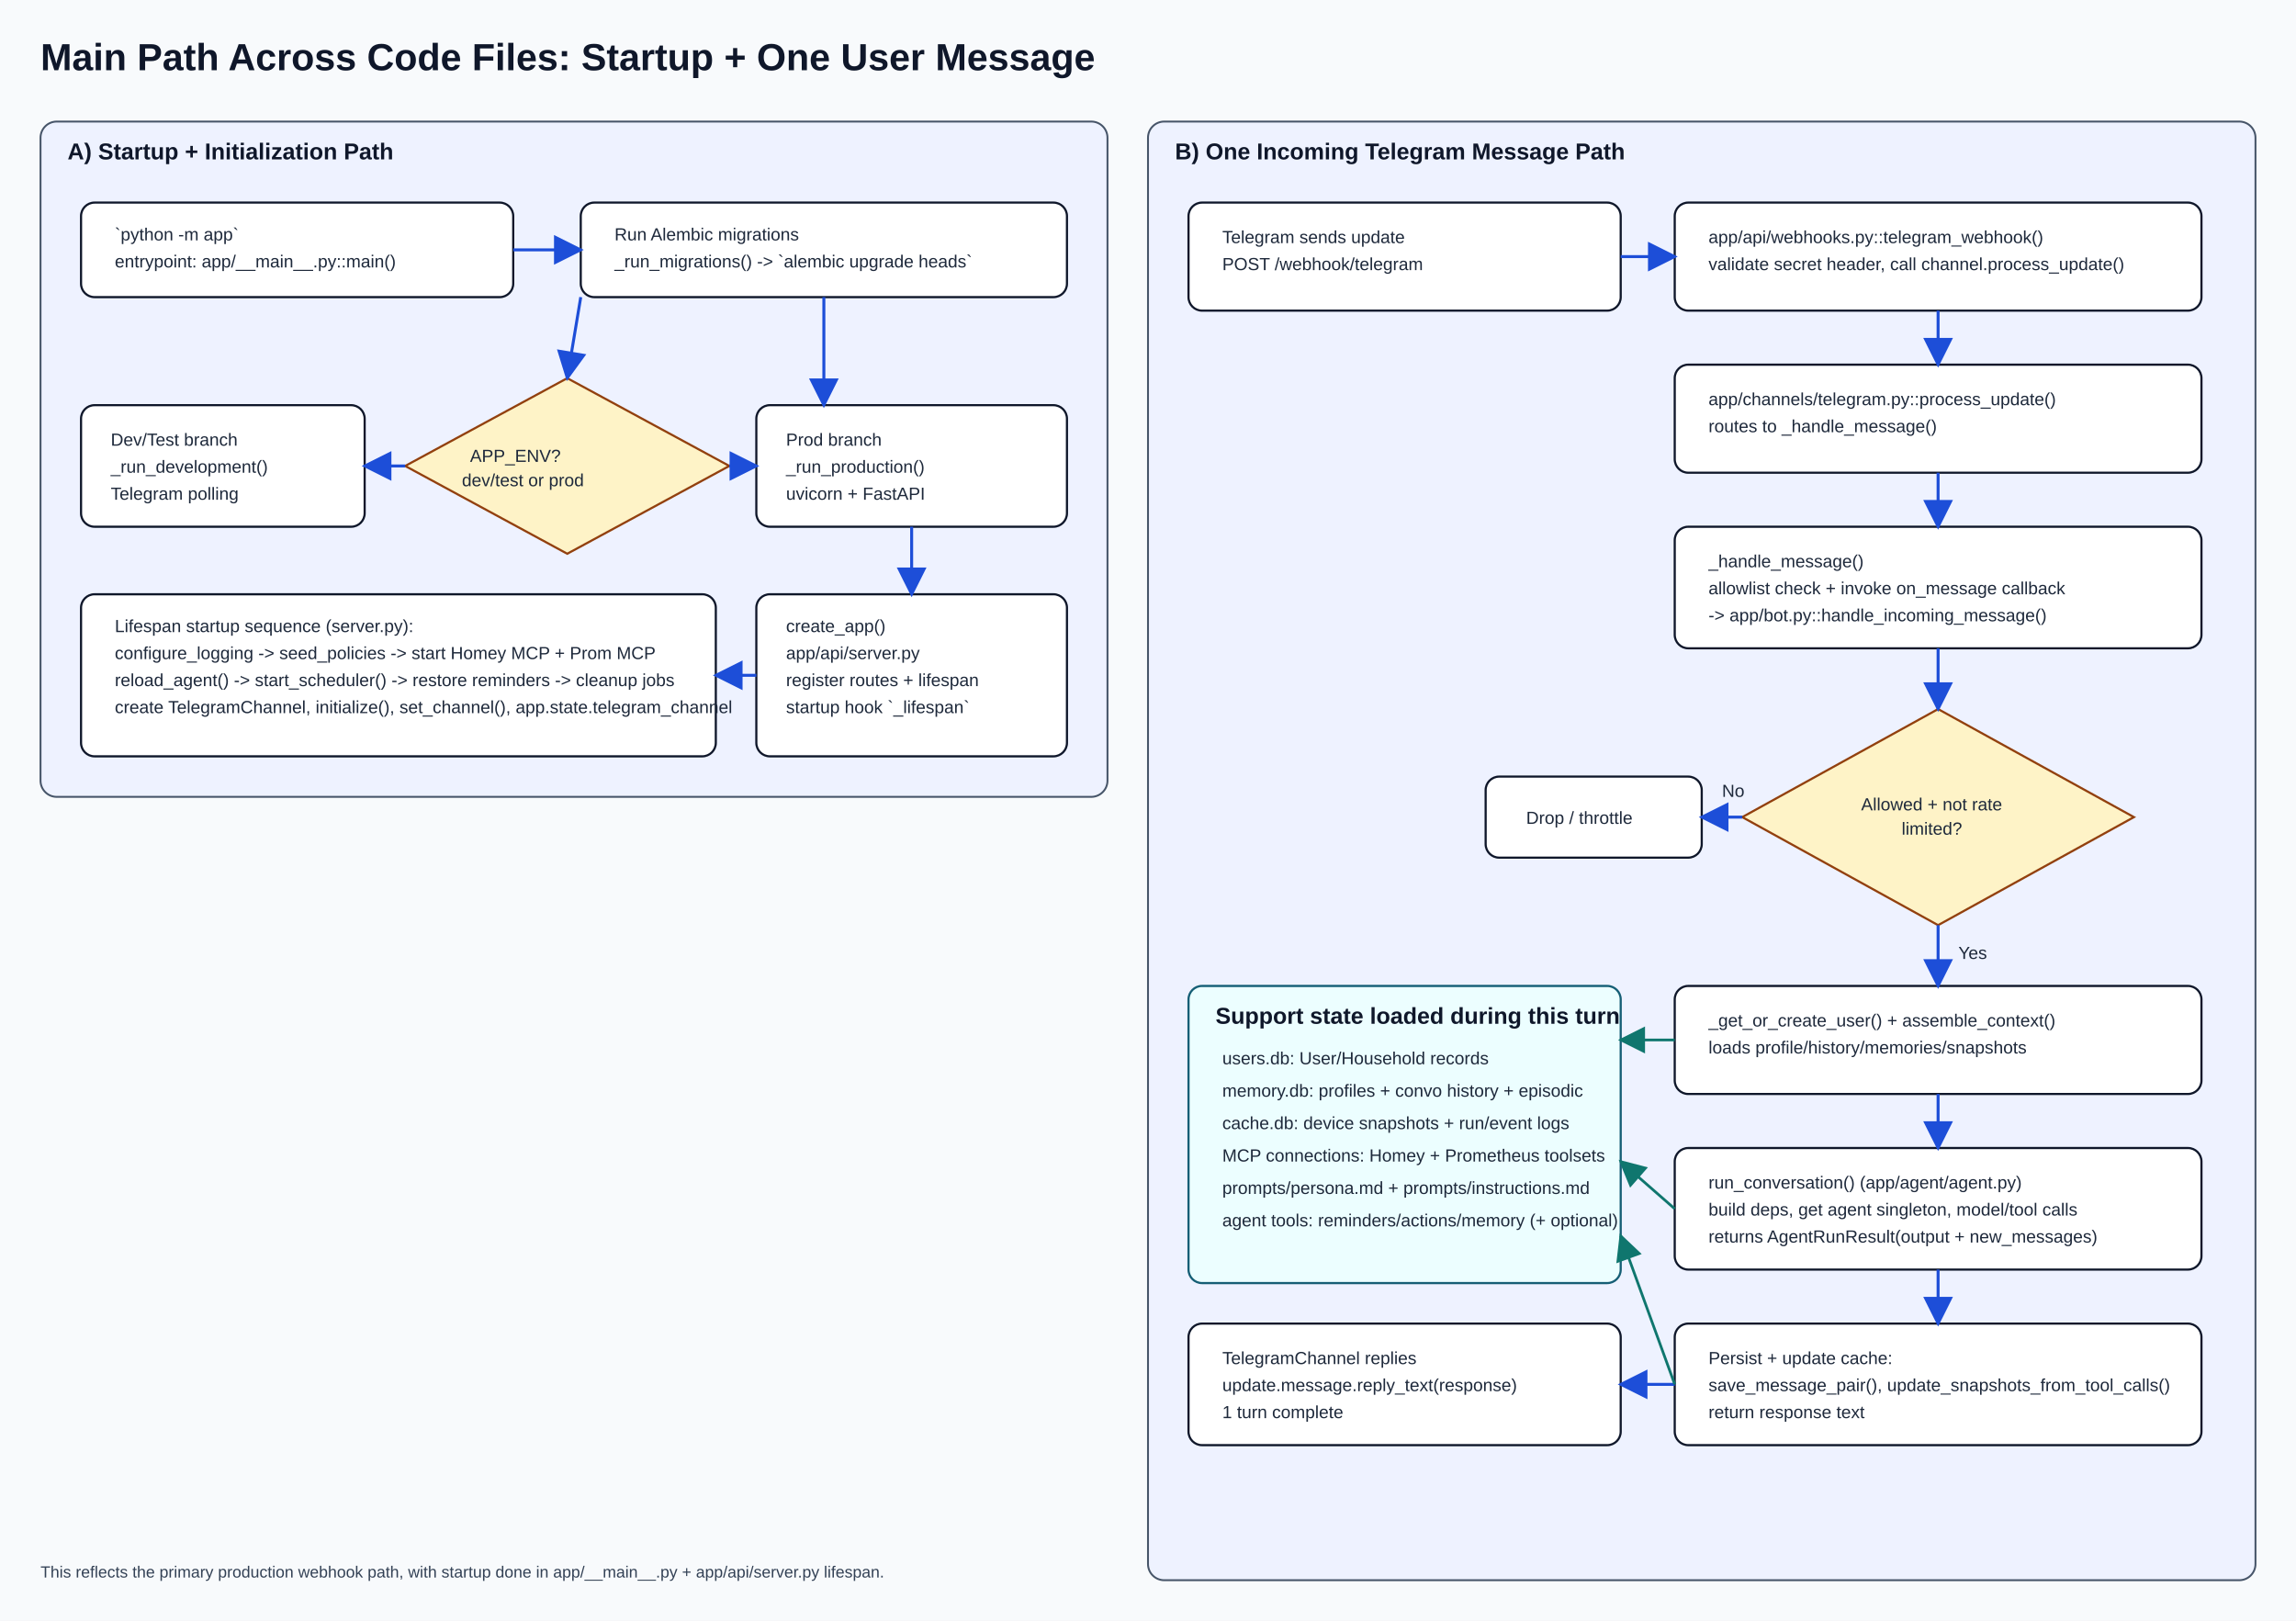
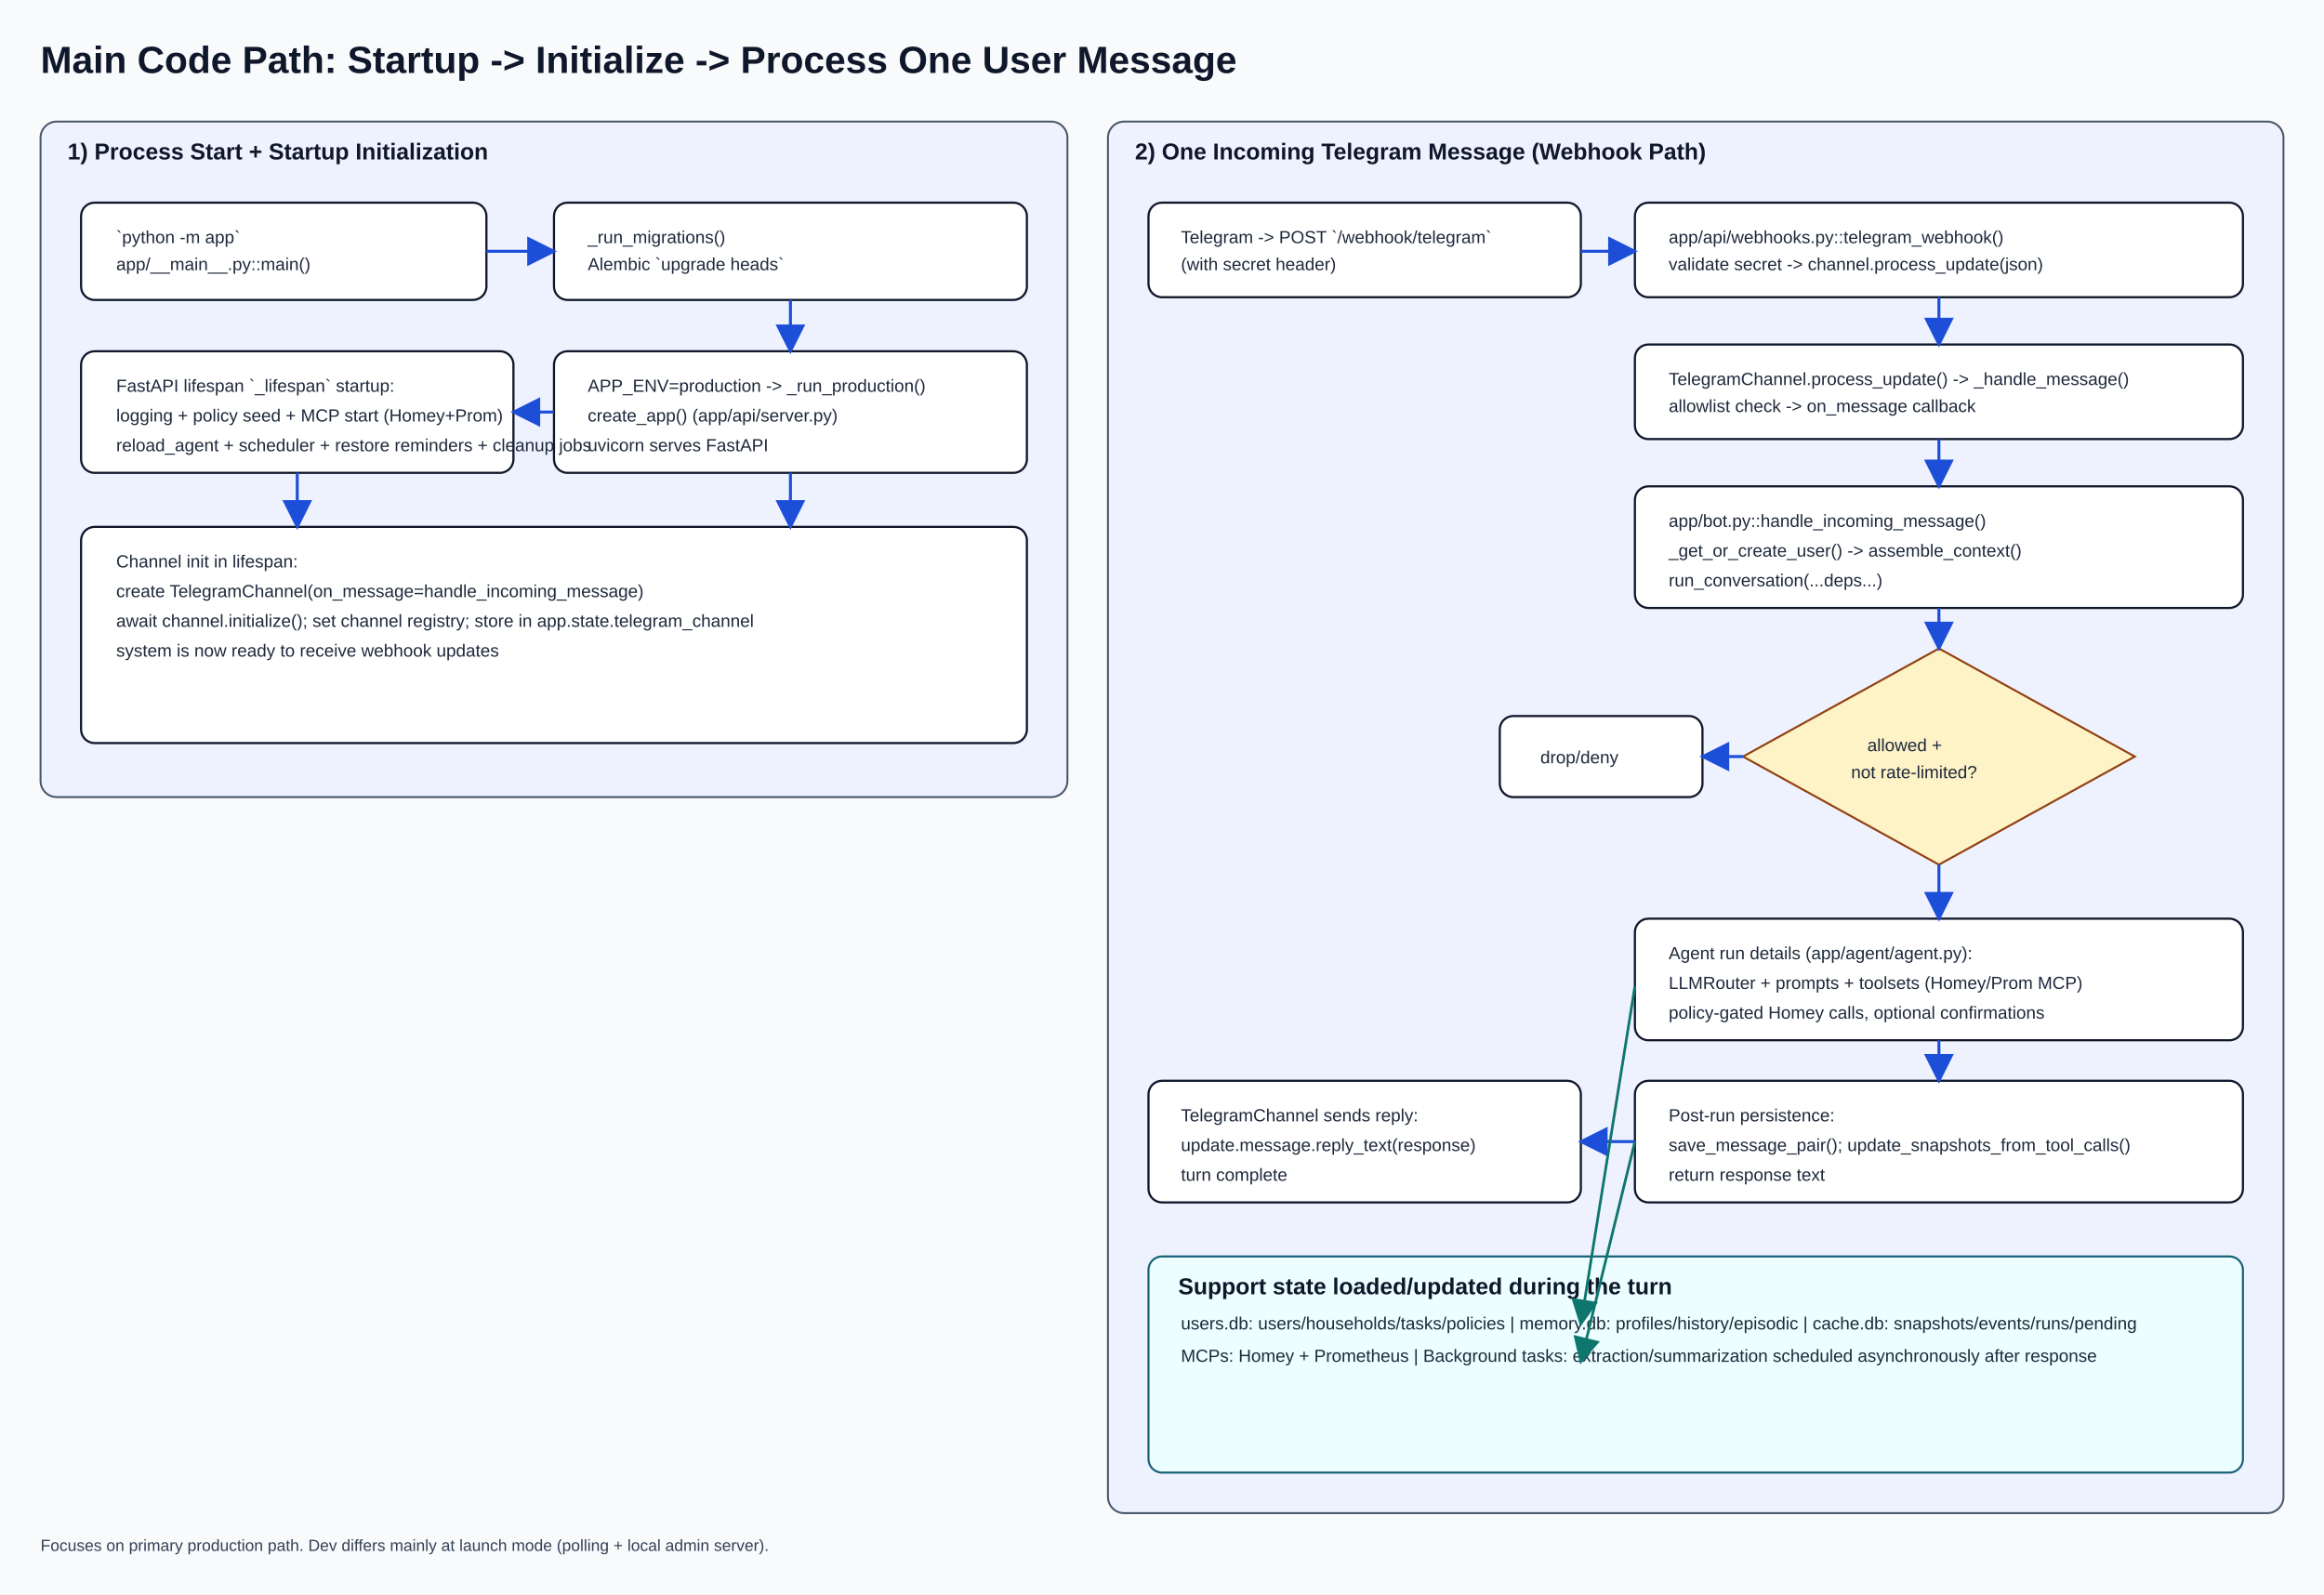
- <svg xmlns="http://www.w3.org/2000/svg" width="1700" height="1200" viewBox="0 0 1700 1200" role="img" aria-labelledby="title desc">
+ <svg xmlns="http://www.w3.org/2000/svg" width="1720" height="1180" viewBox="0 0 1720 1180" role="img" aria-labelledby="title desc">
  <defs>
    <style>
-       .bg { fill: #f8fafc; }
-       .lane { fill: #eef2ff; stroke: #475569; stroke-width: 1.4; rx: 12; }
-       .box { fill: #ffffff; stroke: #0f172a; stroke-width: 1.6; rx: 10; }
-       .db { fill: #ecfeff; stroke: #155e75; stroke-width: 1.6; rx: 10; }
-       .decision { fill: #fef3c7; stroke: #92400e; stroke-width: 1.6; }
-       .title { font: 700 28px 'Segoe UI', Arial, sans-serif; fill: #0f172a; }
-       .h2 { font: 700 17px 'Segoe UI', Arial, sans-serif; fill: #0f172a; }
-       .txt { font: 13px 'Segoe UI', Arial, sans-serif; fill: #1e293b; }
-       .small { font: 12px 'Segoe UI', Arial, sans-serif; fill: #334155; }
-       .arrow { stroke: #1d4ed8; stroke-width: 2.2; fill: none; marker-end: url(#m); }
-       .arrowAlt { stroke: #0f766e; stroke-width: 2; fill: none; marker-end: url(#m2); }
+       .bg{fill:#f8fafc}.sec{fill:#eef2ff;stroke:#475569;stroke-width:1.4;rx:12}.box{fill:#fff;stroke:#0f172a;stroke-width:1.6;rx:10}.db{fill:#ecfeff;stroke:#155e75;stroke-width:1.5;rx:10}.dec{fill:#fef3c7;stroke:#92400e;stroke-width:1.5}
+       .title{font:700 28px 'Segoe UI',Arial,sans-serif;fill:#0f172a}.h{font:700 17px 'Segoe UI',Arial,sans-serif;fill:#0f172a}.t{font:13px 'Segoe UI',Arial,sans-serif;fill:#1e293b}.s{font:12px 'Segoe UI',Arial,sans-serif;fill:#334155}
+       .a{stroke:#1d4ed8;stroke-width:2.2;fill:none;marker-end:url(#m)}.a2{stroke:#0f766e;stroke-width:2;fill:none;marker-end:url(#m2)}
    </style>
    <marker id="m" markerWidth="10" markerHeight="10" refX="9" refY="5" orient="auto" markerUnits="strokeWidth">
      <path d="M0,0 L10,5 L0,10 z" fill="#1d4ed8" />
    </marker>
    <marker id="m2" markerWidth="10" markerHeight="10" refX="9" refY="5" orient="auto" markerUnits="strokeWidth">
      <path d="M0,0 L10,5 L0,10 z" fill="#0f766e" />
    </marker>
  </defs>
-   <rect class="bg" x="0" y="0" width="1700" height="1200" />
-   <text class="title" x="30" y="52">Main Path Across Code Files: Startup + One User Message</text>
-   <rect class="lane" x="30" y="90" width="790" height="500" />
-   <text class="h2" x="50" y="118">A) Startup + Initialization Path</text>
-   <rect class="lane" x="850" y="90" width="820" height="1080" />
-   <text class="h2" x="870" y="118">B) One Incoming Telegram Message Path</text>
-   <rect class="box" x="60" y="150" width="320" height="70" />
-   <text class="txt" x="85" y="178">`python -m app`</text>
-   <text class="txt" x="85" y="198">entrypoint: app/__main__.py::main()</text>
-   <rect class="box" x="430" y="150" width="360" height="70" />
-   <text class="txt" x="455" y="178">Run Alembic migrations</text>
-   <text class="txt" x="455" y="198">_run_migrations() -&gt; `alembic upgrade heads`</text>
-   <polygon class="decision" points="420,280 540,345 420,410 300,345" />
-   <text class="txt" x="348" y="342">APP_ENV?</text>
-   <text class="txt" x="342" y="360">dev/test or prod</text>
-   <rect class="box" x="60" y="300" width="210" height="90" />
-   <text class="txt" x="82" y="330">Dev/Test branch</text>
-   <text class="txt" x="82" y="350">_run_development()</text>
-   <text class="txt" x="82" y="370">Telegram polling</text>
-   <rect class="box" x="560" y="300" width="230" height="90" />
-   <text class="txt" x="582" y="330">Prod branch</text>
-   <text class="txt" x="582" y="350">_run_production()</text>
-   <text class="txt" x="582" y="370">uvicorn + FastAPI</text>
-   <rect class="box" x="560" y="440" width="230" height="120" />
-   <text class="txt" x="582" y="468">create_app()</text>
-   <text class="txt" x="582" y="488">app/api/server.py</text>
-   <text class="txt" x="582" y="508">register routes + lifespan</text>
-   <text class="txt" x="582" y="528">startup hook `_lifespan`</text>
-   <rect class="box" x="60" y="440" width="470" height="120" />
-   <text class="txt" x="85" y="468">Lifespan startup sequence (server.py):</text>
-   <text class="txt" x="85" y="488">configure_logging -&gt; seed_policies -&gt; start Homey MCP + Prom MCP</text>
-   <text class="txt" x="85" y="508">reload_agent() -&gt; start_scheduler() -&gt; restore reminders -&gt; cleanup jobs</text>
-   <text class="txt" x="85" y="528">create TelegramChannel, initialize(), set_channel(), app.state.telegram_channel</text>
-   <path class="arrow" d="M380 185 L430 185" />
-   <path class="arrow" d="M610 220 L610 300" />
-   <path class="arrow" d="M430 220 L420 280" />
-   <path class="arrow" d="M300 345 L270 345" />
-   <path class="arrow" d="M540 345 L560 345" />
-   <path class="arrow" d="M675 390 L675 440" />
-   <path class="arrow" d="M560 500 L530 500" />
-   <rect class="box" x="880" y="150" width="320" height="80" />
-   <text class="txt" x="905" y="180">Telegram sends update</text>
-   <text class="txt" x="905" y="200">POST /webhook/telegram</text>
-   <rect class="box" x="1240" y="150" width="390" height="80" />
-   <text class="txt" x="1265" y="180">app/api/webhooks.py::telegram_webhook()</text>
-   <text class="txt" x="1265" y="200">validate secret header, call channel.process_update()</text>
-   <rect class="box" x="1240" y="270" width="390" height="80" />
-   <text class="txt" x="1265" y="300">app/channels/telegram.py::process_update()</text>
-   <text class="txt" x="1265" y="320">routes to _handle_message()</text>
-   <rect class="box" x="1240" y="390" width="390" height="90" />
-   <text class="txt" x="1265" y="420">_handle_message()</text>
-   <text class="txt" x="1265" y="440">allowlist check + invoke on_message callback</text>
-   <text class="txt" x="1265" y="460">-&gt; app/bot.py::handle_incoming_message()</text>
-   <polygon class="decision" points="1435,525 1580,605 1435,685 1290,605" />
-   <text class="txt" x="1378" y="600">Allowed + not rate</text>
-   <text class="txt" x="1408" y="618">limited?</text>
-   <rect class="box" x="1100" y="575" width="160" height="60" />
-   <text class="txt" x="1130" y="610">Drop / throttle</text>
-   <rect class="box" x="1240" y="730" width="390" height="80" />
-   <text class="txt" x="1265" y="760">_get_or_create_user() + assemble_context()</text>
-   <text class="txt" x="1265" y="780">loads profile/history/memories/snapshots</text>
-   <rect class="box" x="1240" y="850" width="390" height="90" />
-   <text class="txt" x="1265" y="880">run_conversation() (app/agent/agent.py)</text>
-   <text class="txt" x="1265" y="900">build deps, get agent singleton, model/tool calls</text>
-   <text class="txt" x="1265" y="920">returns AgentRunResult(output + new_messages)</text>
-   <rect class="box" x="1240" y="980" width="390" height="90" />
-   <text class="txt" x="1265" y="1010">Persist + update cache:</text>
-   <text class="txt" x="1265" y="1030">save_message_pair(), update_snapshots_from_tool_calls()</text>
-   <text class="txt" x="1265" y="1050">return response text</text>
-   <rect class="box" x="880" y="980" width="320" height="90" />
-   <text class="txt" x="905" y="1010">TelegramChannel replies</text>
-   <text class="txt" x="905" y="1030">update.message.reply_text(response)</text>
-   <text class="txt" x="905" y="1050">1 turn complete</text>
-   <path class="arrow" d="M1200 190 L1240 190" />
-   <path class="arrow" d="M1435 230 L1435 270" />
-   <path class="arrow" d="M1435 350 L1435 390" />
-   <path class="arrow" d="M1435 480 L1435 525" />
-   <path class="arrow" d="M1290 605 L1260 605" />
-   <text class="txt" x="1275" y="590">No</text>
-   <path class="arrow" d="M1435 685 L1435 730" />
-   <text class="txt" x="1450" y="710">Yes</text>
-   <path class="arrow" d="M1435 810 L1435 850" />
-   <path class="arrow" d="M1435 940 L1435 980" />
-   <path class="arrow" d="M1240 1025 L1200 1025" />
-   <rect class="db" x="880" y="730" width="320" height="220" />
-   <text class="h2" x="900" y="758">Support state loaded during this turn</text>
-   <text class="txt" x="905" y="788">users.db: User/Household records</text>
-   <text class="txt" x="905" y="812">memory.db: profiles + convo history + episodic</text>
-   <text class="txt" x="905" y="836">cache.db: device snapshots + run/event logs</text>
-   <text class="txt" x="905" y="860">MCP connections: Homey + Prometheus toolsets</text>
-   <text class="txt" x="905" y="884">prompts/persona.md + prompts/instructions.md</text>
-   <text class="txt" x="905" y="908">agent tools: reminders/actions/memory (+ optional)</text>
-   <path class="arrowAlt" d="M1240 770 L1200 770" />
-   <path class="arrowAlt" d="M1240 895 L1200 860" />
-   <path class="arrowAlt" d="M1240 1025 L1200 915" />
-   <text class="small" x="30" y="1168">This reflects the primary production webhook path, with startup done in app/__main__.py + app/api/server.py lifespan.</text>
+   <rect class="bg" x="0" y="0" width="1720" height="1180" />
+   <text class="title" x="30" y="54">Main Code Path: Startup -&gt; Initialize -&gt; Process One User Message</text>
+   <rect class="sec" x="30" y="90" width="760" height="500" />
+   <text class="h" x="50" y="118">1) Process Start + Startup Initialization</text>
+   <rect class="box" x="60" y="150" width="300" height="72" />
+   <text class="t" x="86" y="180">`python -m app`</text>
+   <text class="t" x="86" y="200">app/__main__.py::main()</text>
+   <rect class="box" x="410" y="150" width="350" height="72" />
+   <text class="t" x="435" y="180">_run_migrations()</text>
+   <text class="t" x="435" y="200">Alembic `upgrade heads`</text>
+   <rect class="box" x="410" y="260" width="350" height="90" />
+   <text class="t" x="435" y="290">APP_ENV=production -&gt; _run_production()</text>
+   <text class="t" x="435" y="312">create_app() (app/api/server.py)</text>
+   <text class="t" x="435" y="334">uvicorn serves FastAPI</text>
+   <rect class="box" x="60" y="260" width="320" height="90" />
+   <text class="t" x="86" y="290">FastAPI lifespan `_lifespan` startup:</text>
+   <text class="t" x="86" y="312">logging + policy seed + MCP start (Homey+Prom)</text>
+   <text class="t" x="86" y="334">reload_agent + scheduler + restore reminders + cleanup jobs</text>
+   <rect class="box" x="60" y="390" width="700" height="160" />
+   <text class="t" x="86" y="420">Channel init in lifespan:</text>
+   <text class="t" x="86" y="442">create TelegramChannel(on_message=handle_incoming_message)</text>
+   <text class="t" x="86" y="464">await channel.initialize(); set channel registry; store in app.state.telegram_channel</text>
+   <text class="t" x="86" y="486">system is now ready to receive webhook updates</text>
+   <path class="a" d="M360 186 L410 186" />
+   <path class="a" d="M585 222 L585 260" />
+   <path class="a" d="M410 305 L380 305" />
+   <path class="a" d="M220 350 L220 390" />
+   <path class="a" d="M585 350 L585 390" />
+   <rect class="sec" x="820" y="90" width="870" height="1030" />
+   <text class="h" x="840" y="118">2) One Incoming Telegram Message (Webhook Path)</text>
+   <rect class="box" x="850" y="150" width="320" height="70" />
+   <text class="t" x="874" y="180">Telegram -&gt; POST `/webhook/telegram`</text>
+   <text class="t" x="874" y="200">(with secret header)</text>
+   <rect class="box" x="1210" y="150" width="450" height="70" />
+   <text class="t" x="1235" y="180">app/api/webhooks.py::telegram_webhook()</text>
+   <text class="t" x="1235" y="200">validate secret -&gt; channel.process_update(json)</text>
+   <rect class="box" x="1210" y="255" width="450" height="70" />
+   <text class="t" x="1235" y="285">TelegramChannel.process_update() -&gt; _handle_message()</text>
+   <text class="t" x="1235" y="305">allowlist check -&gt; on_message callback</text>
+   <rect class="box" x="1210" y="360" width="450" height="90" />
+   <text class="t" x="1235" y="390">app/bot.py::handle_incoming_message()</text>
+   <text class="t" x="1235" y="412">_get_or_create_user() -&gt; assemble_context()</text>
+   <text class="t" x="1235" y="434">run_conversation(...deps...)</text>
+   <polygon class="dec" points="1435,480 1580,560 1435,640 1290,560" />
+   <text class="t" x="1382" y="556">allowed +</text>
+   <text class="t" x="1370" y="576">not rate-limited?</text>
+   <rect class="box" x="1110" y="530" width="150" height="60" />
+   <text class="t" x="1140" y="565">drop/deny</text>
+   <rect class="box" x="1210" y="680" width="450" height="90" />
+   <text class="t" x="1235" y="710">Agent run details (app/agent/agent.py):</text>
+   <text class="t" x="1235" y="732">LLMRouter + prompts + toolsets (Homey/Prom MCP)</text>
+   <text class="t" x="1235" y="754">policy-gated Homey calls, optional confirmations</text>
+   <rect class="box" x="1210" y="800" width="450" height="90" />
+   <text class="t" x="1235" y="830">Post-run persistence:</text>
+   <text class="t" x="1235" y="852">save_message_pair(); update_snapshots_from_tool_calls()</text>
+   <text class="t" x="1235" y="874">return response text</text>
+   <rect class="box" x="850" y="800" width="320" height="90" />
+   <text class="t" x="874" y="830">TelegramChannel sends reply:</text>
+   <text class="t" x="874" y="852">update.message.reply_text(response)</text>
+   <text class="t" x="874" y="874">turn complete</text>
+   <rect class="db" x="850" y="930" width="810" height="160" />
+   <text class="h" x="872" y="958">Support state loaded/updated during the turn</text>
+   <text class="t" x="874" y="984">users.db: users/households/tasks/policies | memory.db: profiles/history/episodic | cache.db: snapshots/events/runs/pending</text>
+   <text class="t" x="874" y="1008">MCPs: Homey + Prometheus | Background tasks: extraction/summarization scheduled asynchronously after response</text>
+   <path class="a" d="M1170 186 L1210 186" />
+   <path class="a" d="M1435 220 L1435 255" />
+   <path class="a" d="M1435 325 L1435 360" />
+   <path class="a" d="M1435 450 L1435 480" />
+   <path class="a" d="M1290 560 L1260 560" />
+   <path class="a" d="M1435 640 L1435 680" />
+   <path class="a" d="M1435 770 L1435 800" />
+   <path class="a" d="M1210 845 L1170 845" />
+   <path class="a2" d="M1210 730 L1170 980" />
+   <path class="a2" d="M1210 845 L1170 1008" />
+   <text class="s" x="30" y="1148">Focuses on primary production path. Dev differs mainly at launch mode (polling + local admin server).</text>
</svg>
